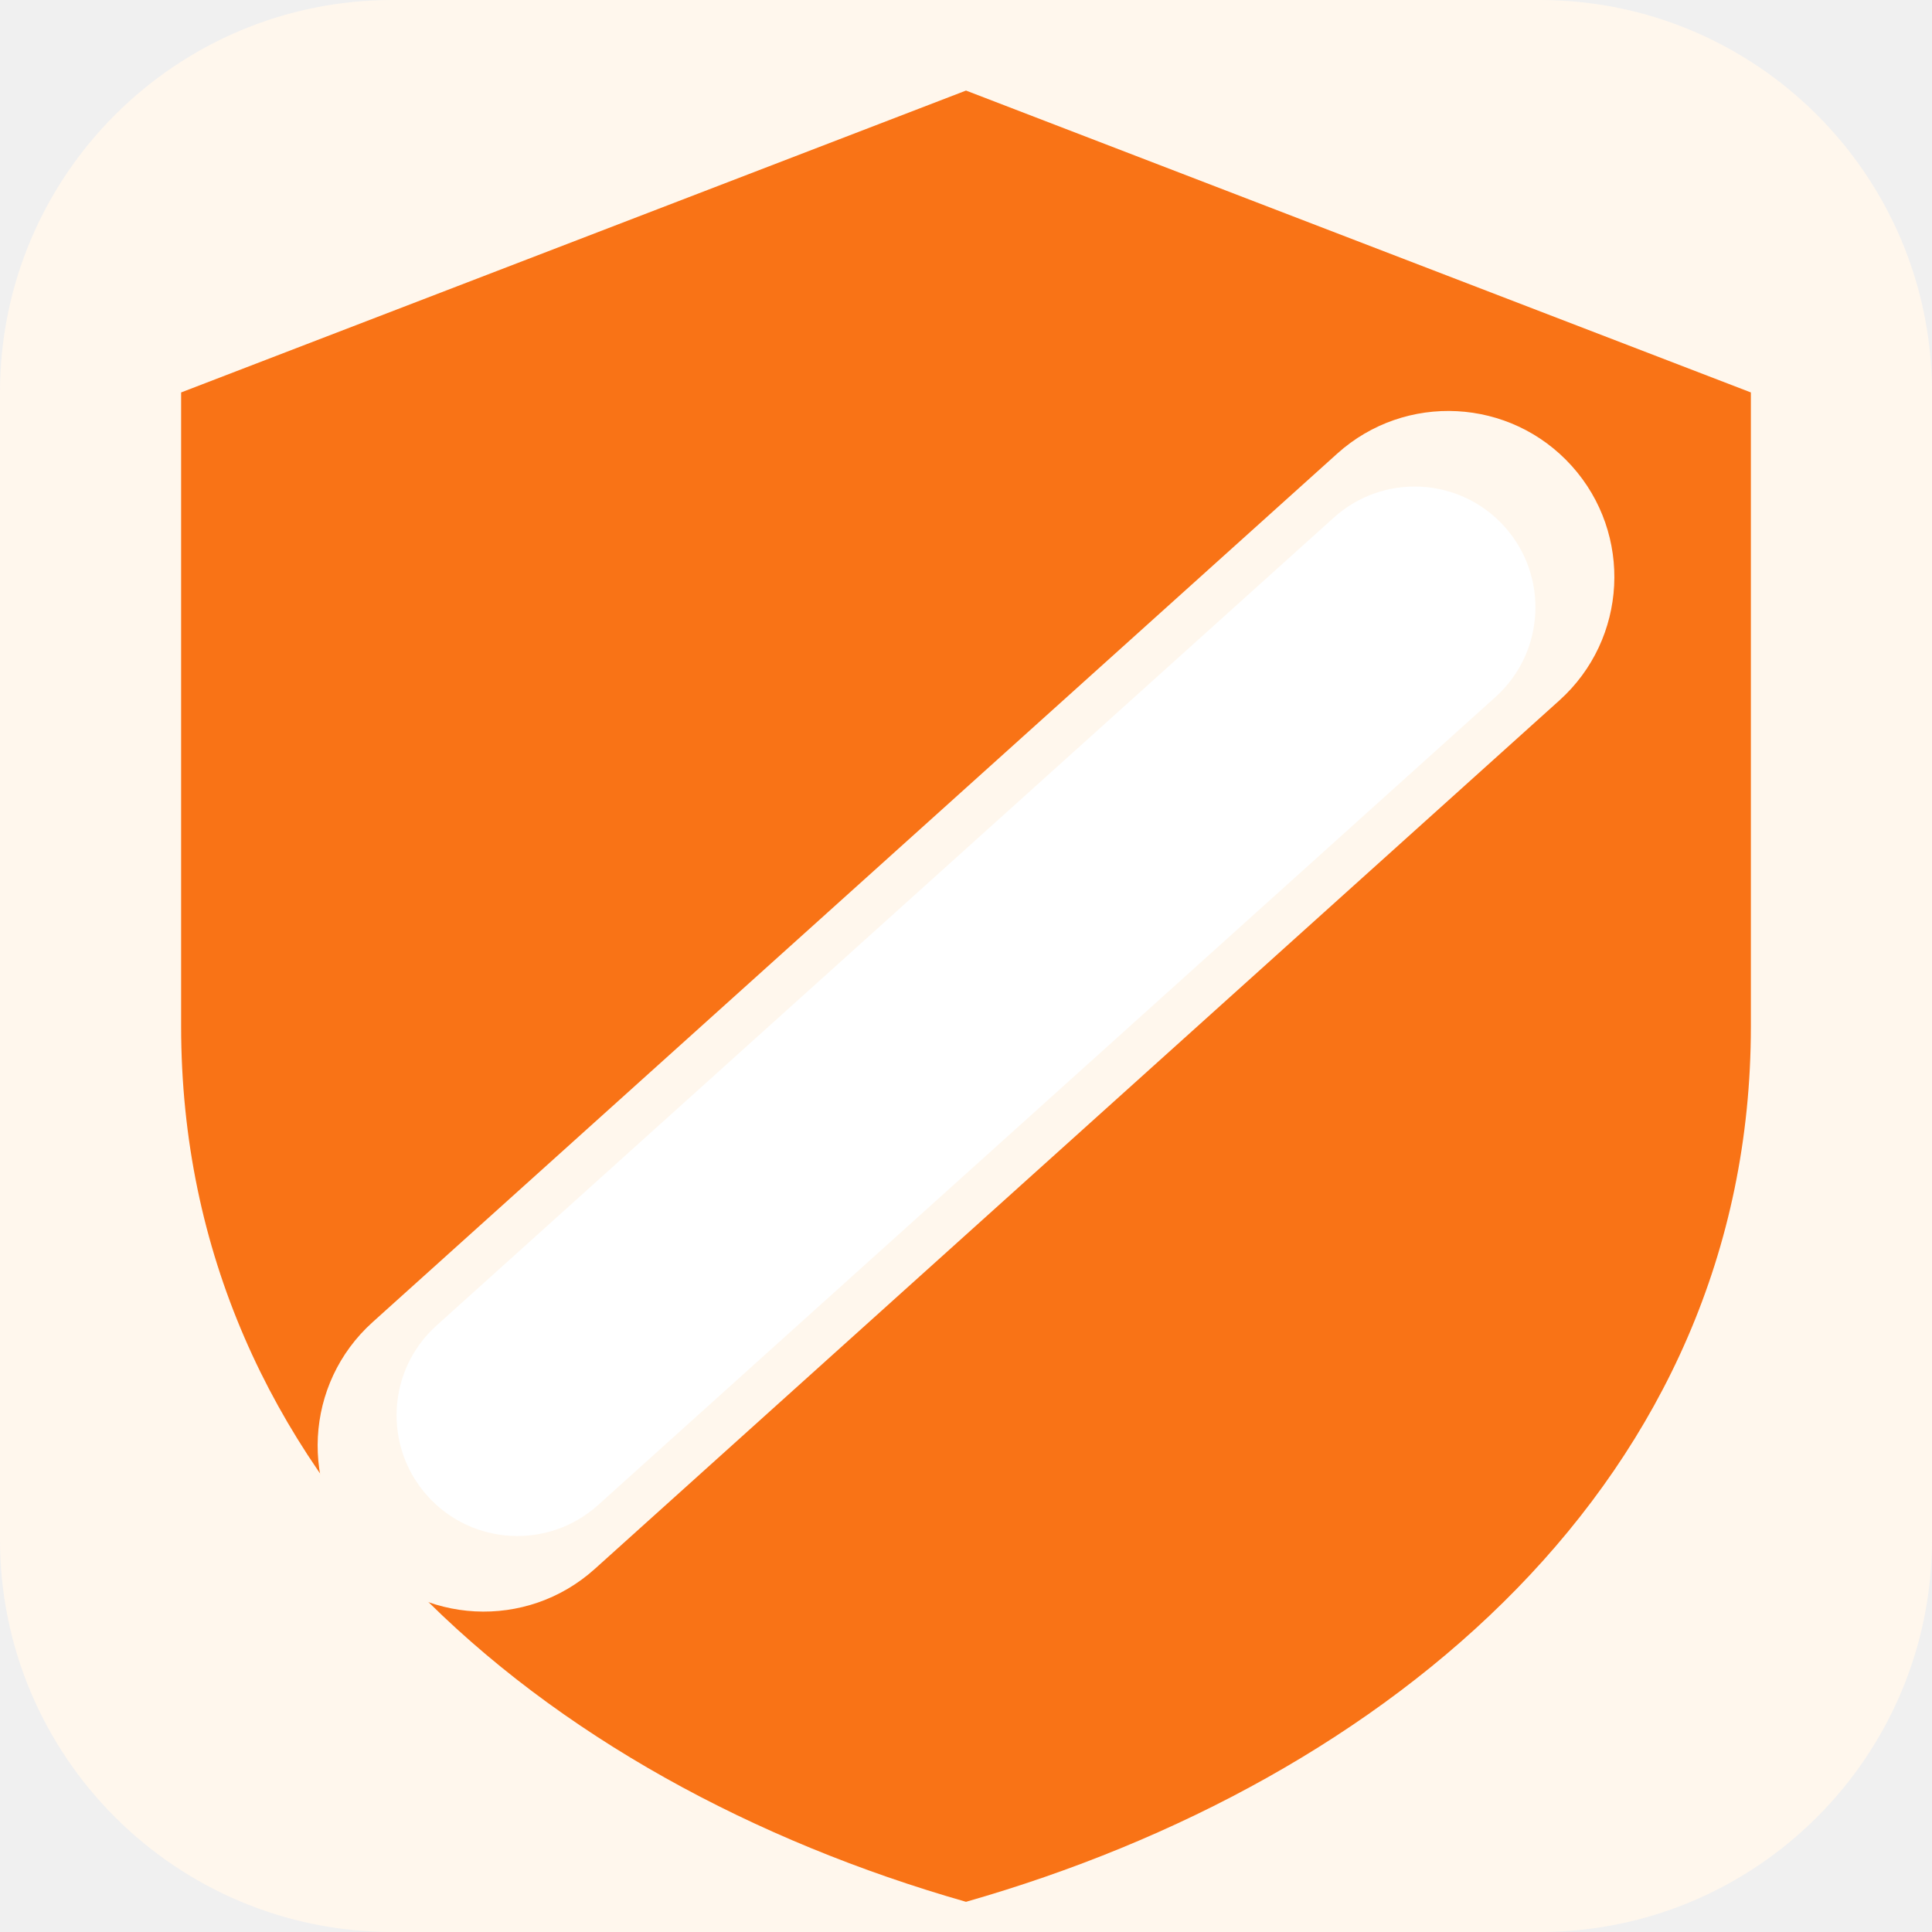
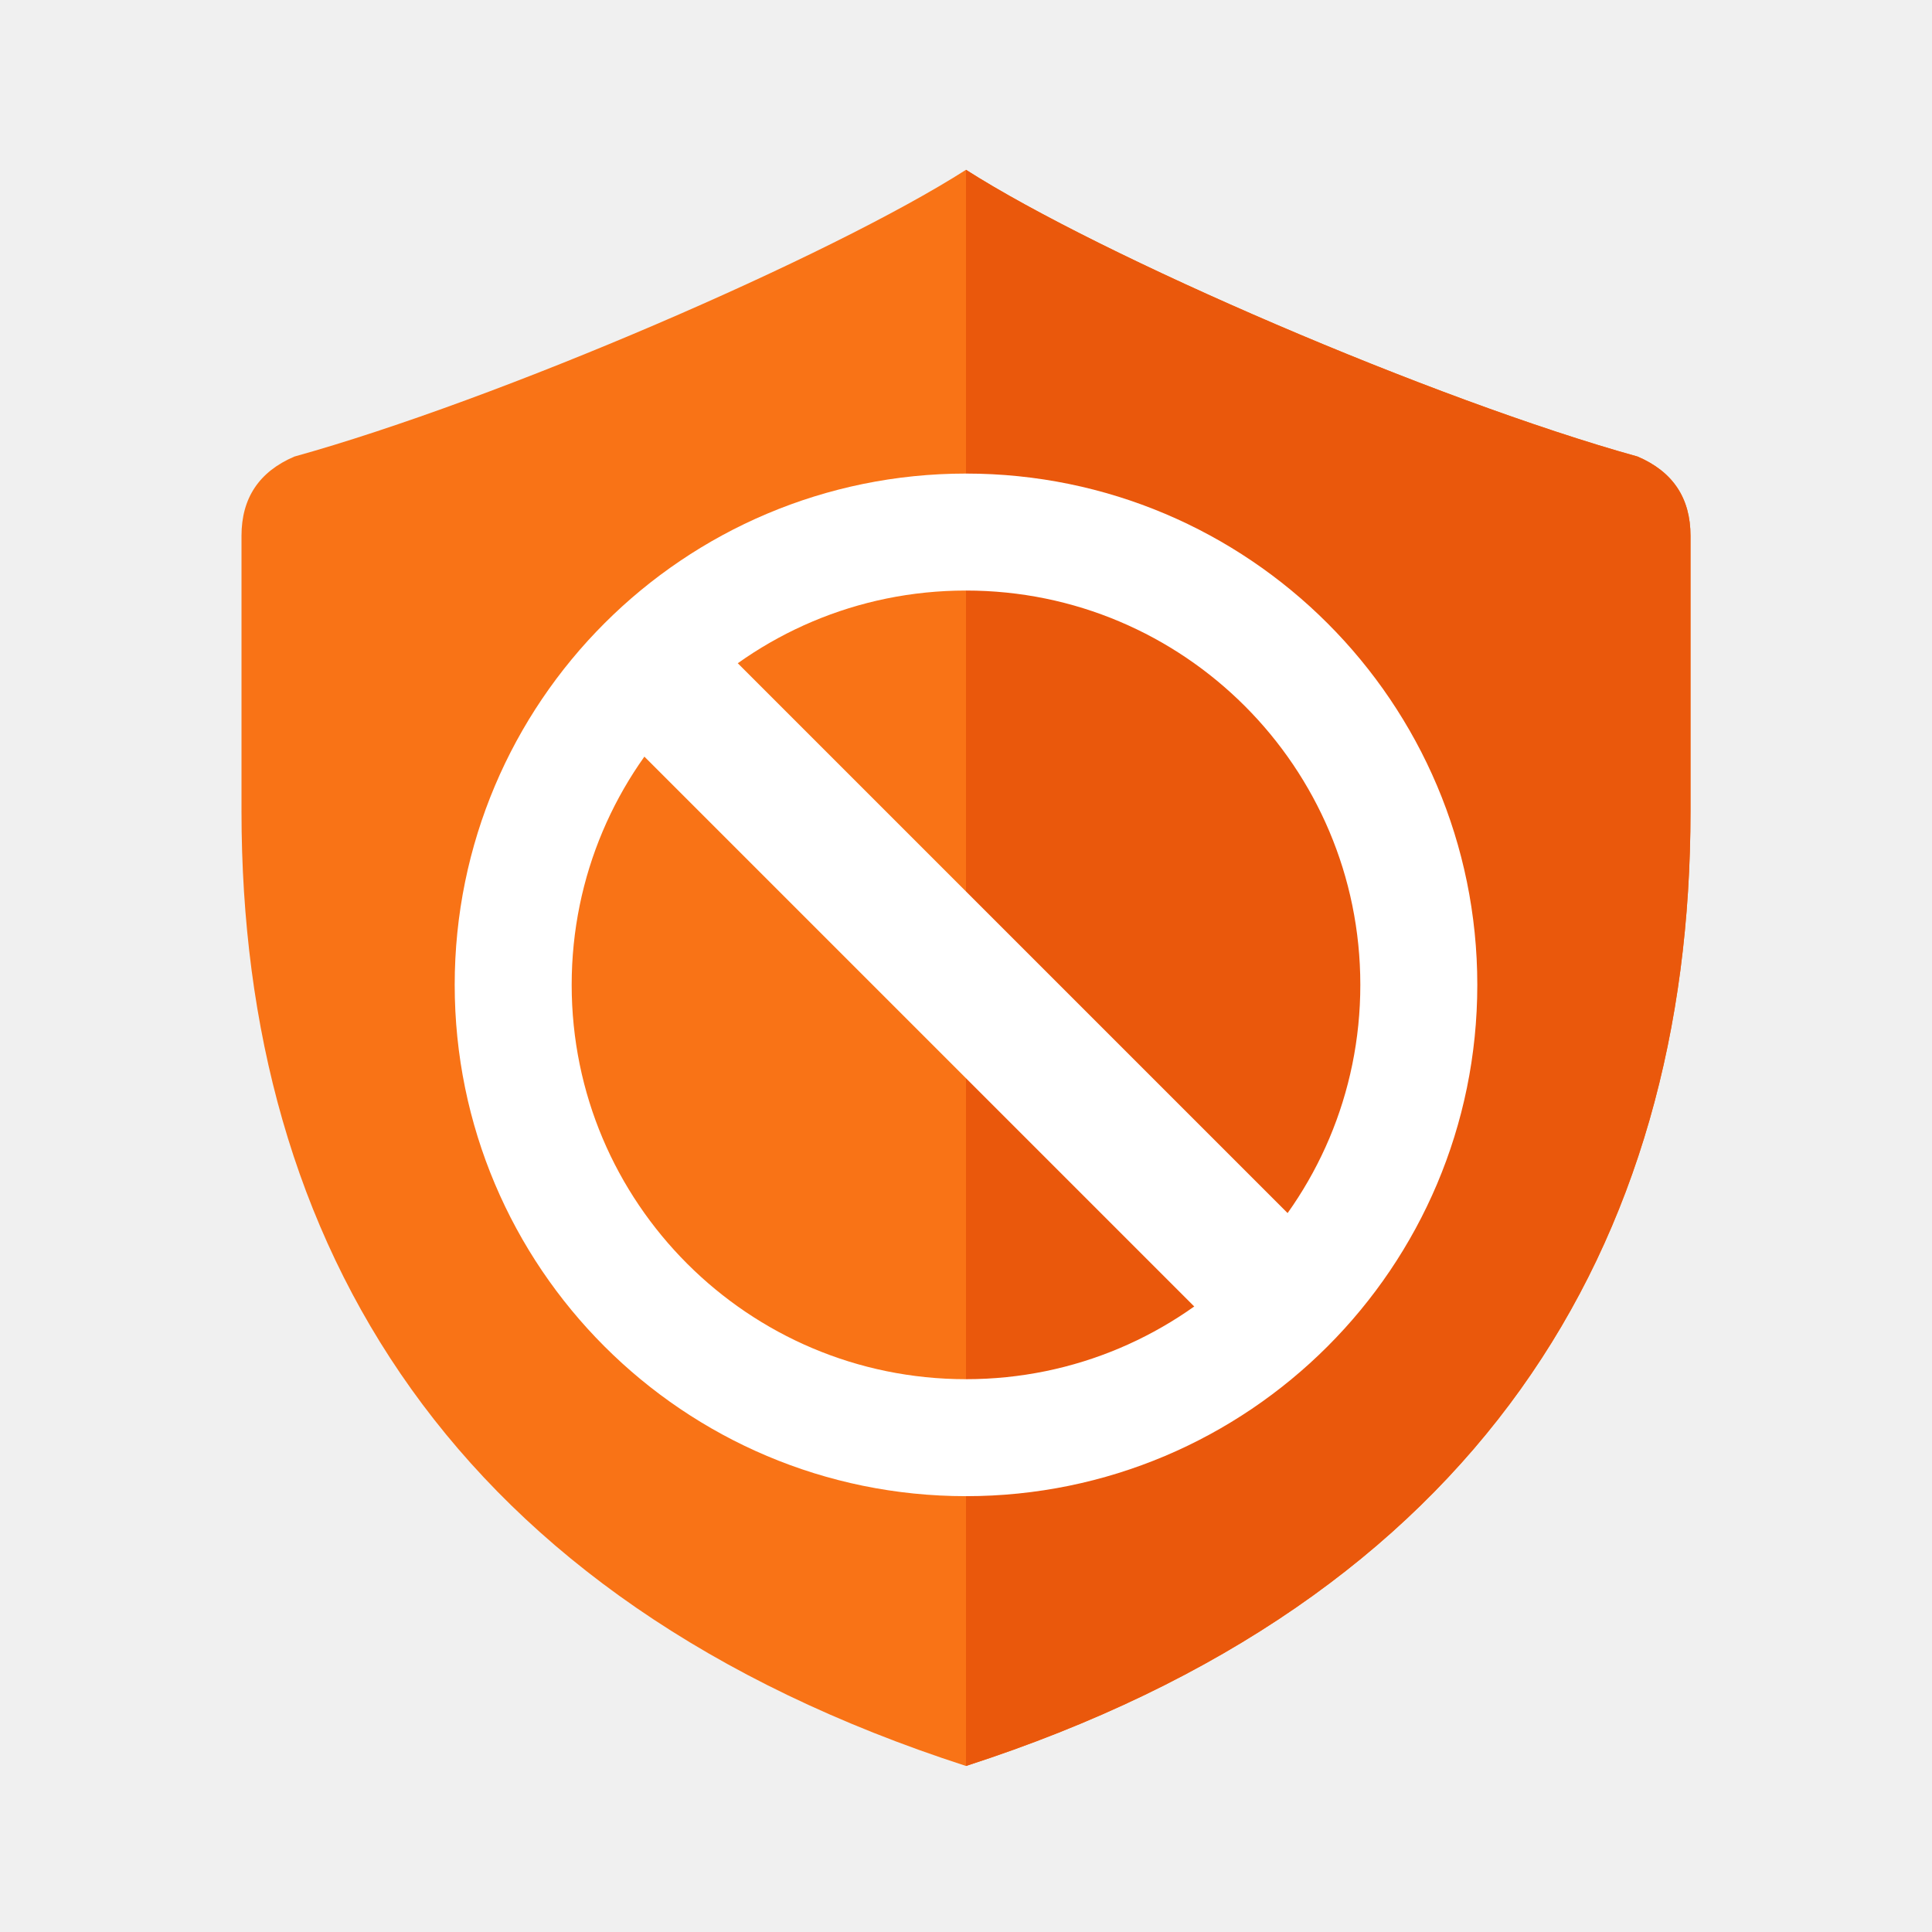
- <svg xmlns="http://www.w3.org/2000/svg" viewBox="0 0 128 128" width="128" height="128" role="img" aria-label="ClearBlock">
-   <rect width="128" height="128" rx="26" fill="#FFF7ED" />
-   <path d="M64 6 L116 26 V68 C116 98 92 118 64 126 C36 118 12 98 12 68 V26 Z" fill="#F97316" />
-   <rect x="10" y="56" width="108" height="22" rx="11" transform="rotate(-42 64 67)" fill="#FFF7ED" />
-   <rect x="16" y="59" width="96" height="16" rx="8" transform="rotate(-42 64 67)" fill="#FFFFFF" />
+ <svg xmlns="http://www.w3.org/2000/svg" viewBox="0 0 512 512" width="512" height="512" role="img" aria-label="ClearBlock">
+   <path d="M256 45 C292 68 380 106 434 121 Q448 127 448 142 L448 215 C448 330 392 424 256 468 C120 424 64 330 64 215 L64 142 Q64 127 78 121 C132 106 220 68 256 45 Z" fill="#F97316" />
+   <path d="M256 45 C292 68 380 106 434 121 Q448 127 448 142 L448 215 C448 330 392 424 256 468 Z" fill="#EA580C" />
+   <g stroke="#FFFFFF" fill="none">
+     <circle cx="256" cy="261" r="120" stroke-width="31" />
+     <path d="M171.15 176.15 L340.85 345.85" stroke-width="35" />
+   </g>
</svg>
